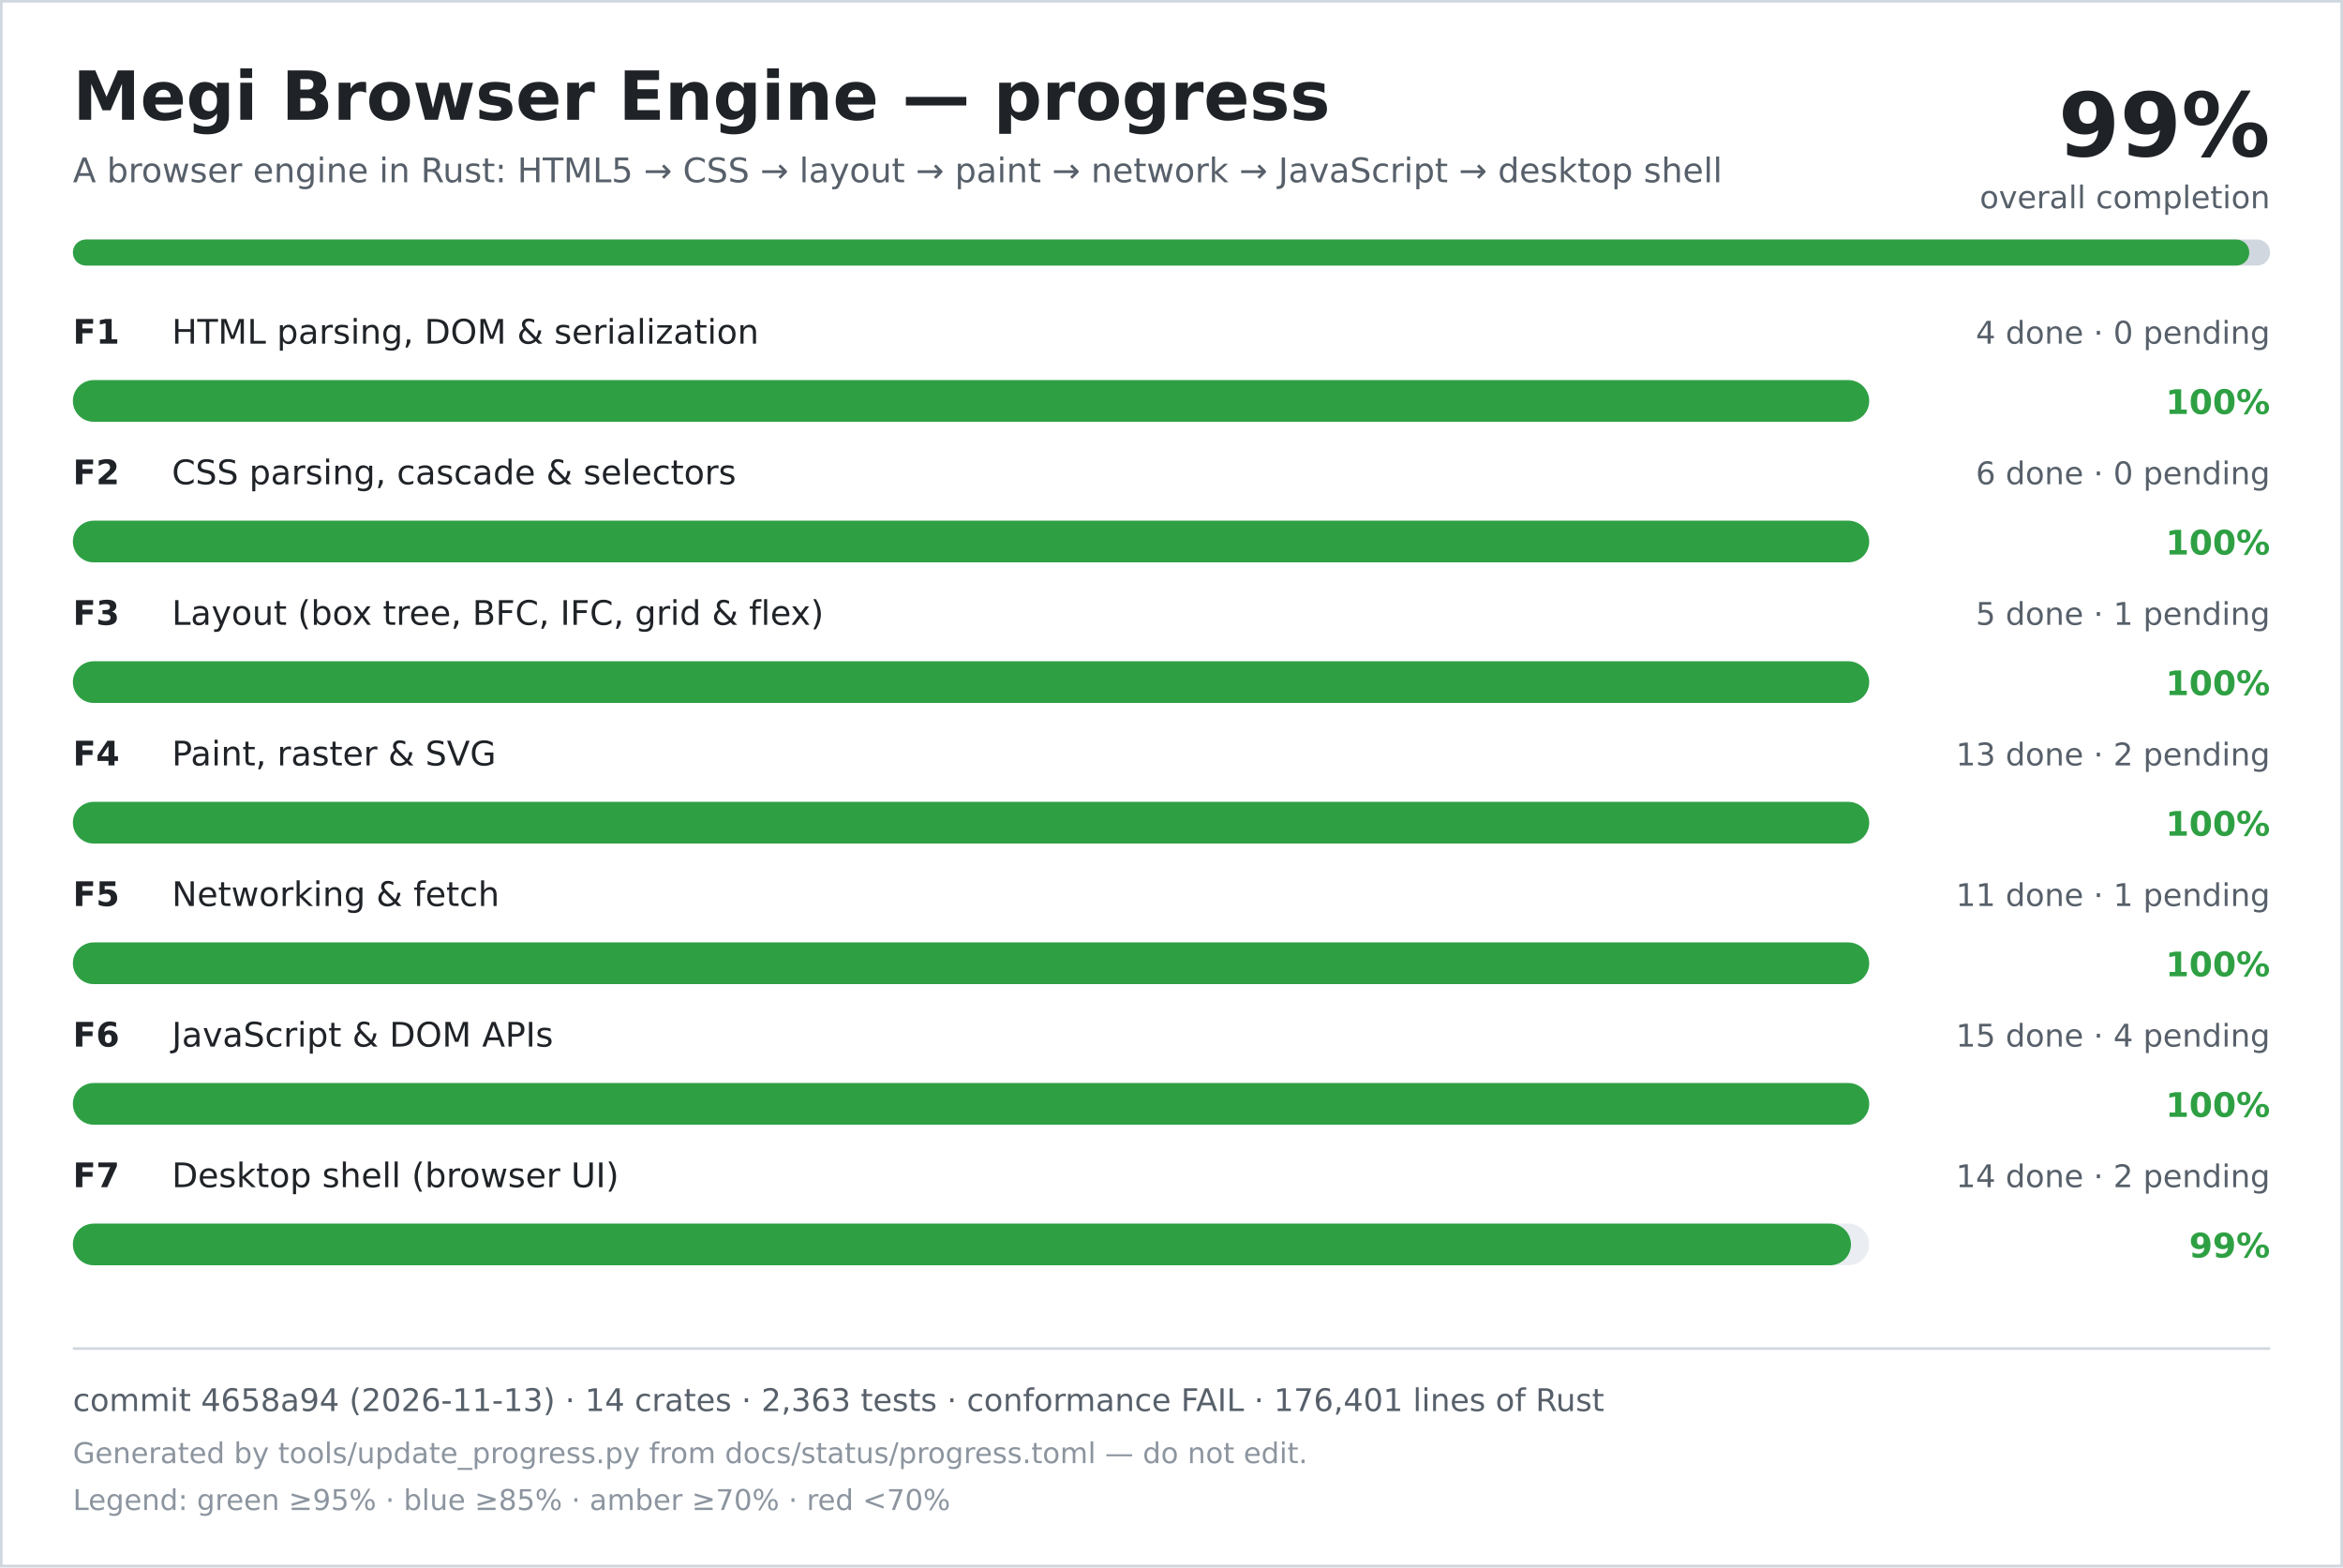
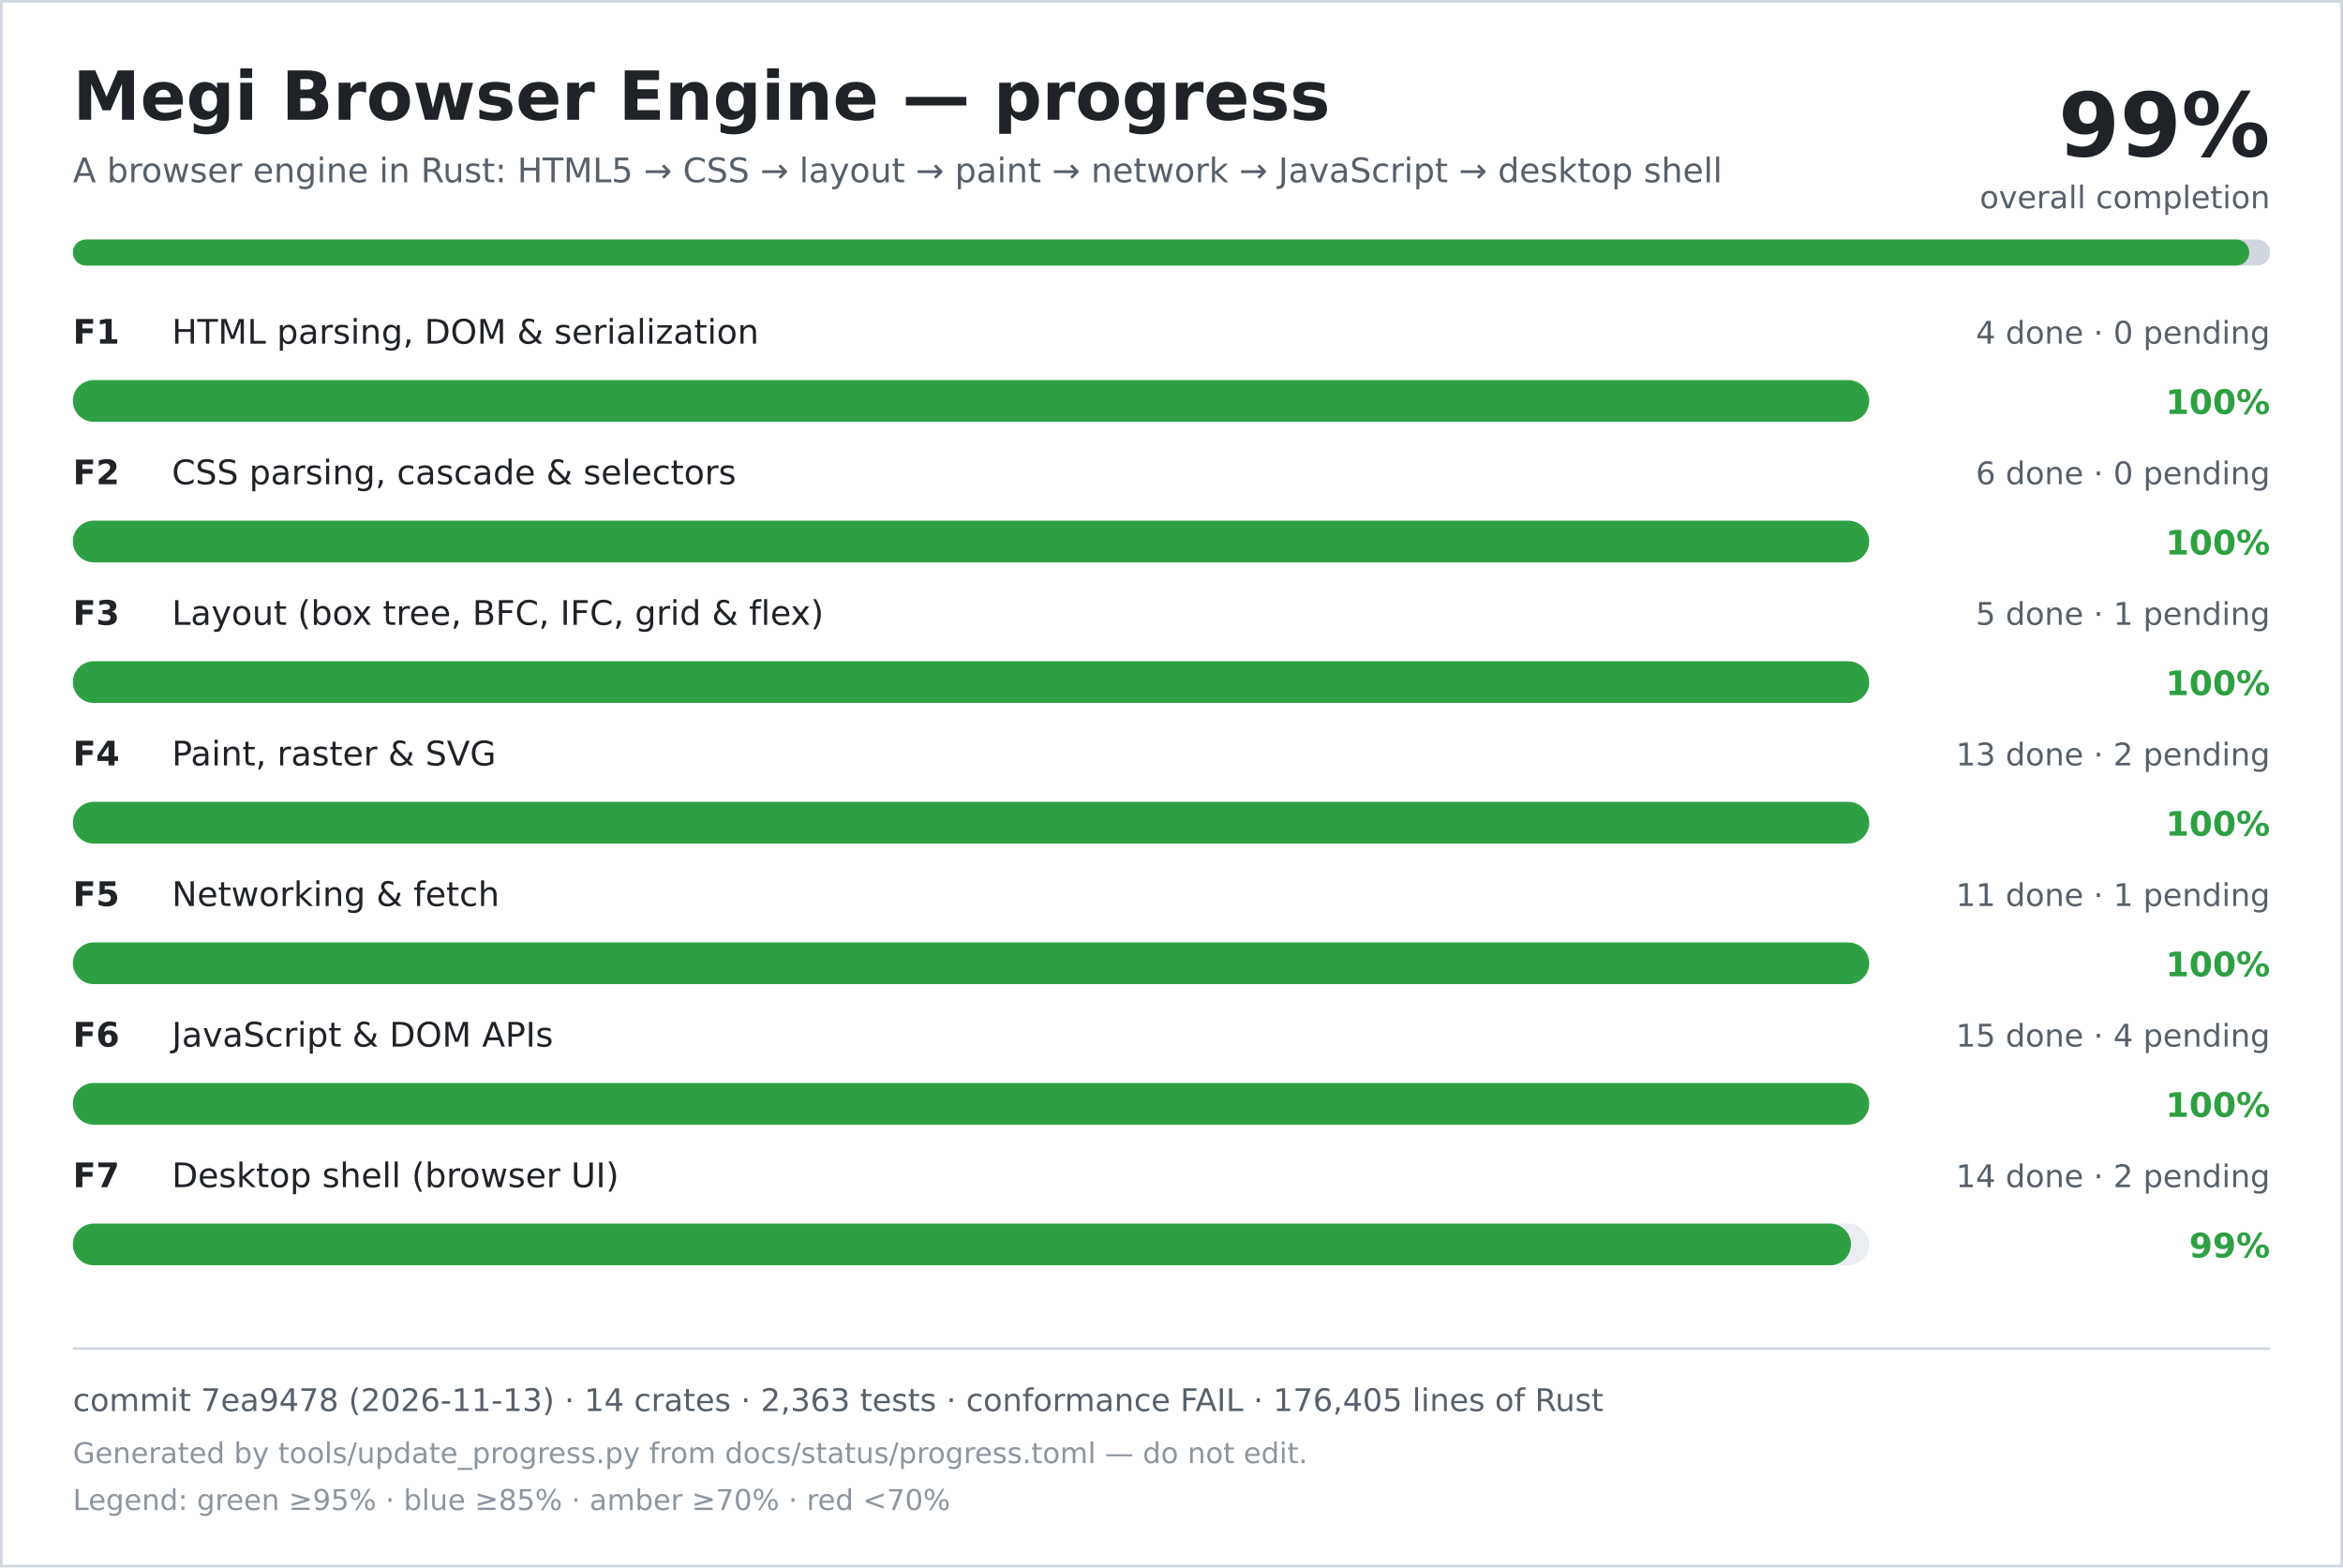
<svg xmlns="http://www.w3.org/2000/svg" width="900" height="602" viewBox="0 0 900 602" role="img" aria-labelledby="title desc">
  <rect width="900" height="602" fill="#ffffff" />
  <rect x="0.5" y="0.5" width="899" height="601" fill="none" stroke="#d0d7de" />
  <text x="28" y="46" font-family="DejaVu Sans, Verdana, sans-serif" font-size="26" font-weight="700" fill="#1f2328">Megi Browser Engine — progress</text>
  <text x="28" y="70" font-family="DejaVu Sans, Verdana, sans-serif" font-size="13" fill="#57606a">A browser engine in Rust: HTML5 → CSS → layout → paint → network → JavaScript → desktop shell</text>
  <text x="872" y="60" text-anchor="end" font-family="DejaVu Sans, Verdana, sans-serif" font-size="34" font-weight="700" fill="#1f2328">99%</text>
  <text x="872" y="80" text-anchor="end" font-family="DejaVu Sans, Verdana, sans-serif" font-size="12" fill="#57606a">overall completion</text>
  <rect x="28" y="92" width="844" height="10" rx="5" fill="#d0d7de" />
  <rect x="28" y="92" width="836" height="10" rx="5" fill="#2ea043" />
  <text x="28" y="132" font-family="DejaVu Sans, Verdana, sans-serif" font-size="13" font-weight="700" fill="#1f2328">F1</text>
  <text x="66" y="132" font-family="DejaVu Sans, Verdana, sans-serif" font-size="13" fill="#1f2328">HTML parsing, DOM &amp; serialization</text>
  <text x="872" y="132" text-anchor="end" font-family="DejaVu Sans, Verdana, sans-serif" font-size="12" fill="#57606a">4 done · 0 pending</text>
  <rect x="28" y="146" width="690" height="16" rx="8" fill="#eaeef2" />
  <rect x="28" y="146" width="690" height="16" rx="8" fill="#2ea043" />
  <text x="872" y="159" text-anchor="end" font-family="DejaVu Sans, Verdana, sans-serif" font-size="13" font-weight="700" fill="#2ea043">100%</text>
  <text x="28" y="186" font-family="DejaVu Sans, Verdana, sans-serif" font-size="13" font-weight="700" fill="#1f2328">F2</text>
  <text x="66" y="186" font-family="DejaVu Sans, Verdana, sans-serif" font-size="13" fill="#1f2328">CSS parsing, cascade &amp; selectors</text>
  <text x="872" y="186" text-anchor="end" font-family="DejaVu Sans, Verdana, sans-serif" font-size="12" fill="#57606a">6 done · 0 pending</text>
  <rect x="28" y="200" width="690" height="16" rx="8" fill="#eaeef2" />
  <rect x="28" y="200" width="690" height="16" rx="8" fill="#2ea043" />
  <text x="872" y="213" text-anchor="end" font-family="DejaVu Sans, Verdana, sans-serif" font-size="13" font-weight="700" fill="#2ea043">100%</text>
  <text x="28" y="240" font-family="DejaVu Sans, Verdana, sans-serif" font-size="13" font-weight="700" fill="#1f2328">F3</text>
  <text x="66" y="240" font-family="DejaVu Sans, Verdana, sans-serif" font-size="13" fill="#1f2328">Layout (box tree, BFC, IFC, grid &amp; flex)</text>
  <text x="872" y="240" text-anchor="end" font-family="DejaVu Sans, Verdana, sans-serif" font-size="12" fill="#57606a">5 done · 1 pending</text>
  <rect x="28" y="254" width="690" height="16" rx="8" fill="#eaeef2" />
  <rect x="28" y="254" width="690" height="16" rx="8" fill="#2ea043" />
  <text x="872" y="267" text-anchor="end" font-family="DejaVu Sans, Verdana, sans-serif" font-size="13" font-weight="700" fill="#2ea043">100%</text>
  <text x="28" y="294" font-family="DejaVu Sans, Verdana, sans-serif" font-size="13" font-weight="700" fill="#1f2328">F4</text>
  <text x="66" y="294" font-family="DejaVu Sans, Verdana, sans-serif" font-size="13" fill="#1f2328">Paint, raster &amp; SVG</text>
  <text x="872" y="294" text-anchor="end" font-family="DejaVu Sans, Verdana, sans-serif" font-size="12" fill="#57606a">13 done · 2 pending</text>
  <rect x="28" y="308" width="690" height="16" rx="8" fill="#eaeef2" />
  <rect x="28" y="308" width="690" height="16" rx="8" fill="#2ea043" />
  <text x="872" y="321" text-anchor="end" font-family="DejaVu Sans, Verdana, sans-serif" font-size="13" font-weight="700" fill="#2ea043">100%</text>
  <text x="28" y="348" font-family="DejaVu Sans, Verdana, sans-serif" font-size="13" font-weight="700" fill="#1f2328">F5</text>
  <text x="66" y="348" font-family="DejaVu Sans, Verdana, sans-serif" font-size="13" fill="#1f2328">Networking &amp; fetch</text>
  <text x="872" y="348" text-anchor="end" font-family="DejaVu Sans, Verdana, sans-serif" font-size="12" fill="#57606a">11 done · 1 pending</text>
  <rect x="28" y="362" width="690" height="16" rx="8" fill="#eaeef2" />
  <rect x="28" y="362" width="690" height="16" rx="8" fill="#2ea043" />
  <text x="872" y="375" text-anchor="end" font-family="DejaVu Sans, Verdana, sans-serif" font-size="13" font-weight="700" fill="#2ea043">100%</text>
  <text x="28" y="402" font-family="DejaVu Sans, Verdana, sans-serif" font-size="13" font-weight="700" fill="#1f2328">F6</text>
  <text x="66" y="402" font-family="DejaVu Sans, Verdana, sans-serif" font-size="13" fill="#1f2328">JavaScript &amp; DOM APIs</text>
  <text x="872" y="402" text-anchor="end" font-family="DejaVu Sans, Verdana, sans-serif" font-size="12" fill="#57606a">15 done · 4 pending</text>
  <rect x="28" y="416" width="690" height="16" rx="8" fill="#eaeef2" />
  <rect x="28" y="416" width="690" height="16" rx="8" fill="#2ea043" />
  <text x="872" y="429" text-anchor="end" font-family="DejaVu Sans, Verdana, sans-serif" font-size="13" font-weight="700" fill="#2ea043">100%</text>
  <text x="28" y="456" font-family="DejaVu Sans, Verdana, sans-serif" font-size="13" font-weight="700" fill="#1f2328">F7</text>
  <text x="66" y="456" font-family="DejaVu Sans, Verdana, sans-serif" font-size="13" fill="#1f2328">Desktop shell (browser UI)</text>
  <text x="872" y="456" text-anchor="end" font-family="DejaVu Sans, Verdana, sans-serif" font-size="12" fill="#57606a">14 done · 2 pending</text>
  <rect x="28" y="470" width="690" height="16" rx="8" fill="#eaeef2" />
  <rect x="28" y="470" width="683" height="16" rx="8" fill="#2ea043" />
  <text x="872" y="483" text-anchor="end" font-family="DejaVu Sans, Verdana, sans-serif" font-size="13" font-weight="700" fill="#2ea043">99%</text>
  <line x1="28" y1="518" x2="872" y2="518" stroke="#d0d7de" />
-   <text x="28" y="542" font-family="DejaVu Sans, Verdana, sans-serif" font-size="12" fill="#57606a">commit 4658a94 (2026-11-13) · 14 crates · 2,363 tests · conformance FAIL · 176,401 lines of Rust</text>
+   <text x="28" y="542" font-family="DejaVu Sans, Verdana, sans-serif" font-size="12" fill="#57606a">commit 7ea9478 (2026-11-13) · 14 crates · 2,363 tests · conformance FAIL · 176,405 lines of Rust</text>
  <text x="28" y="562" font-family="DejaVu Sans, Verdana, sans-serif" font-size="11" fill="#8c959f">Generated by tools/update_progress.py from docs/status/progress.toml — do not edit.</text>
  <text x="28" y="580" font-family="DejaVu Sans, Verdana, sans-serif" font-size="11" fill="#8c959f">Legend: green ≥95% · blue ≥85% · amber ≥70% · red &lt;70%</text>
</svg>
